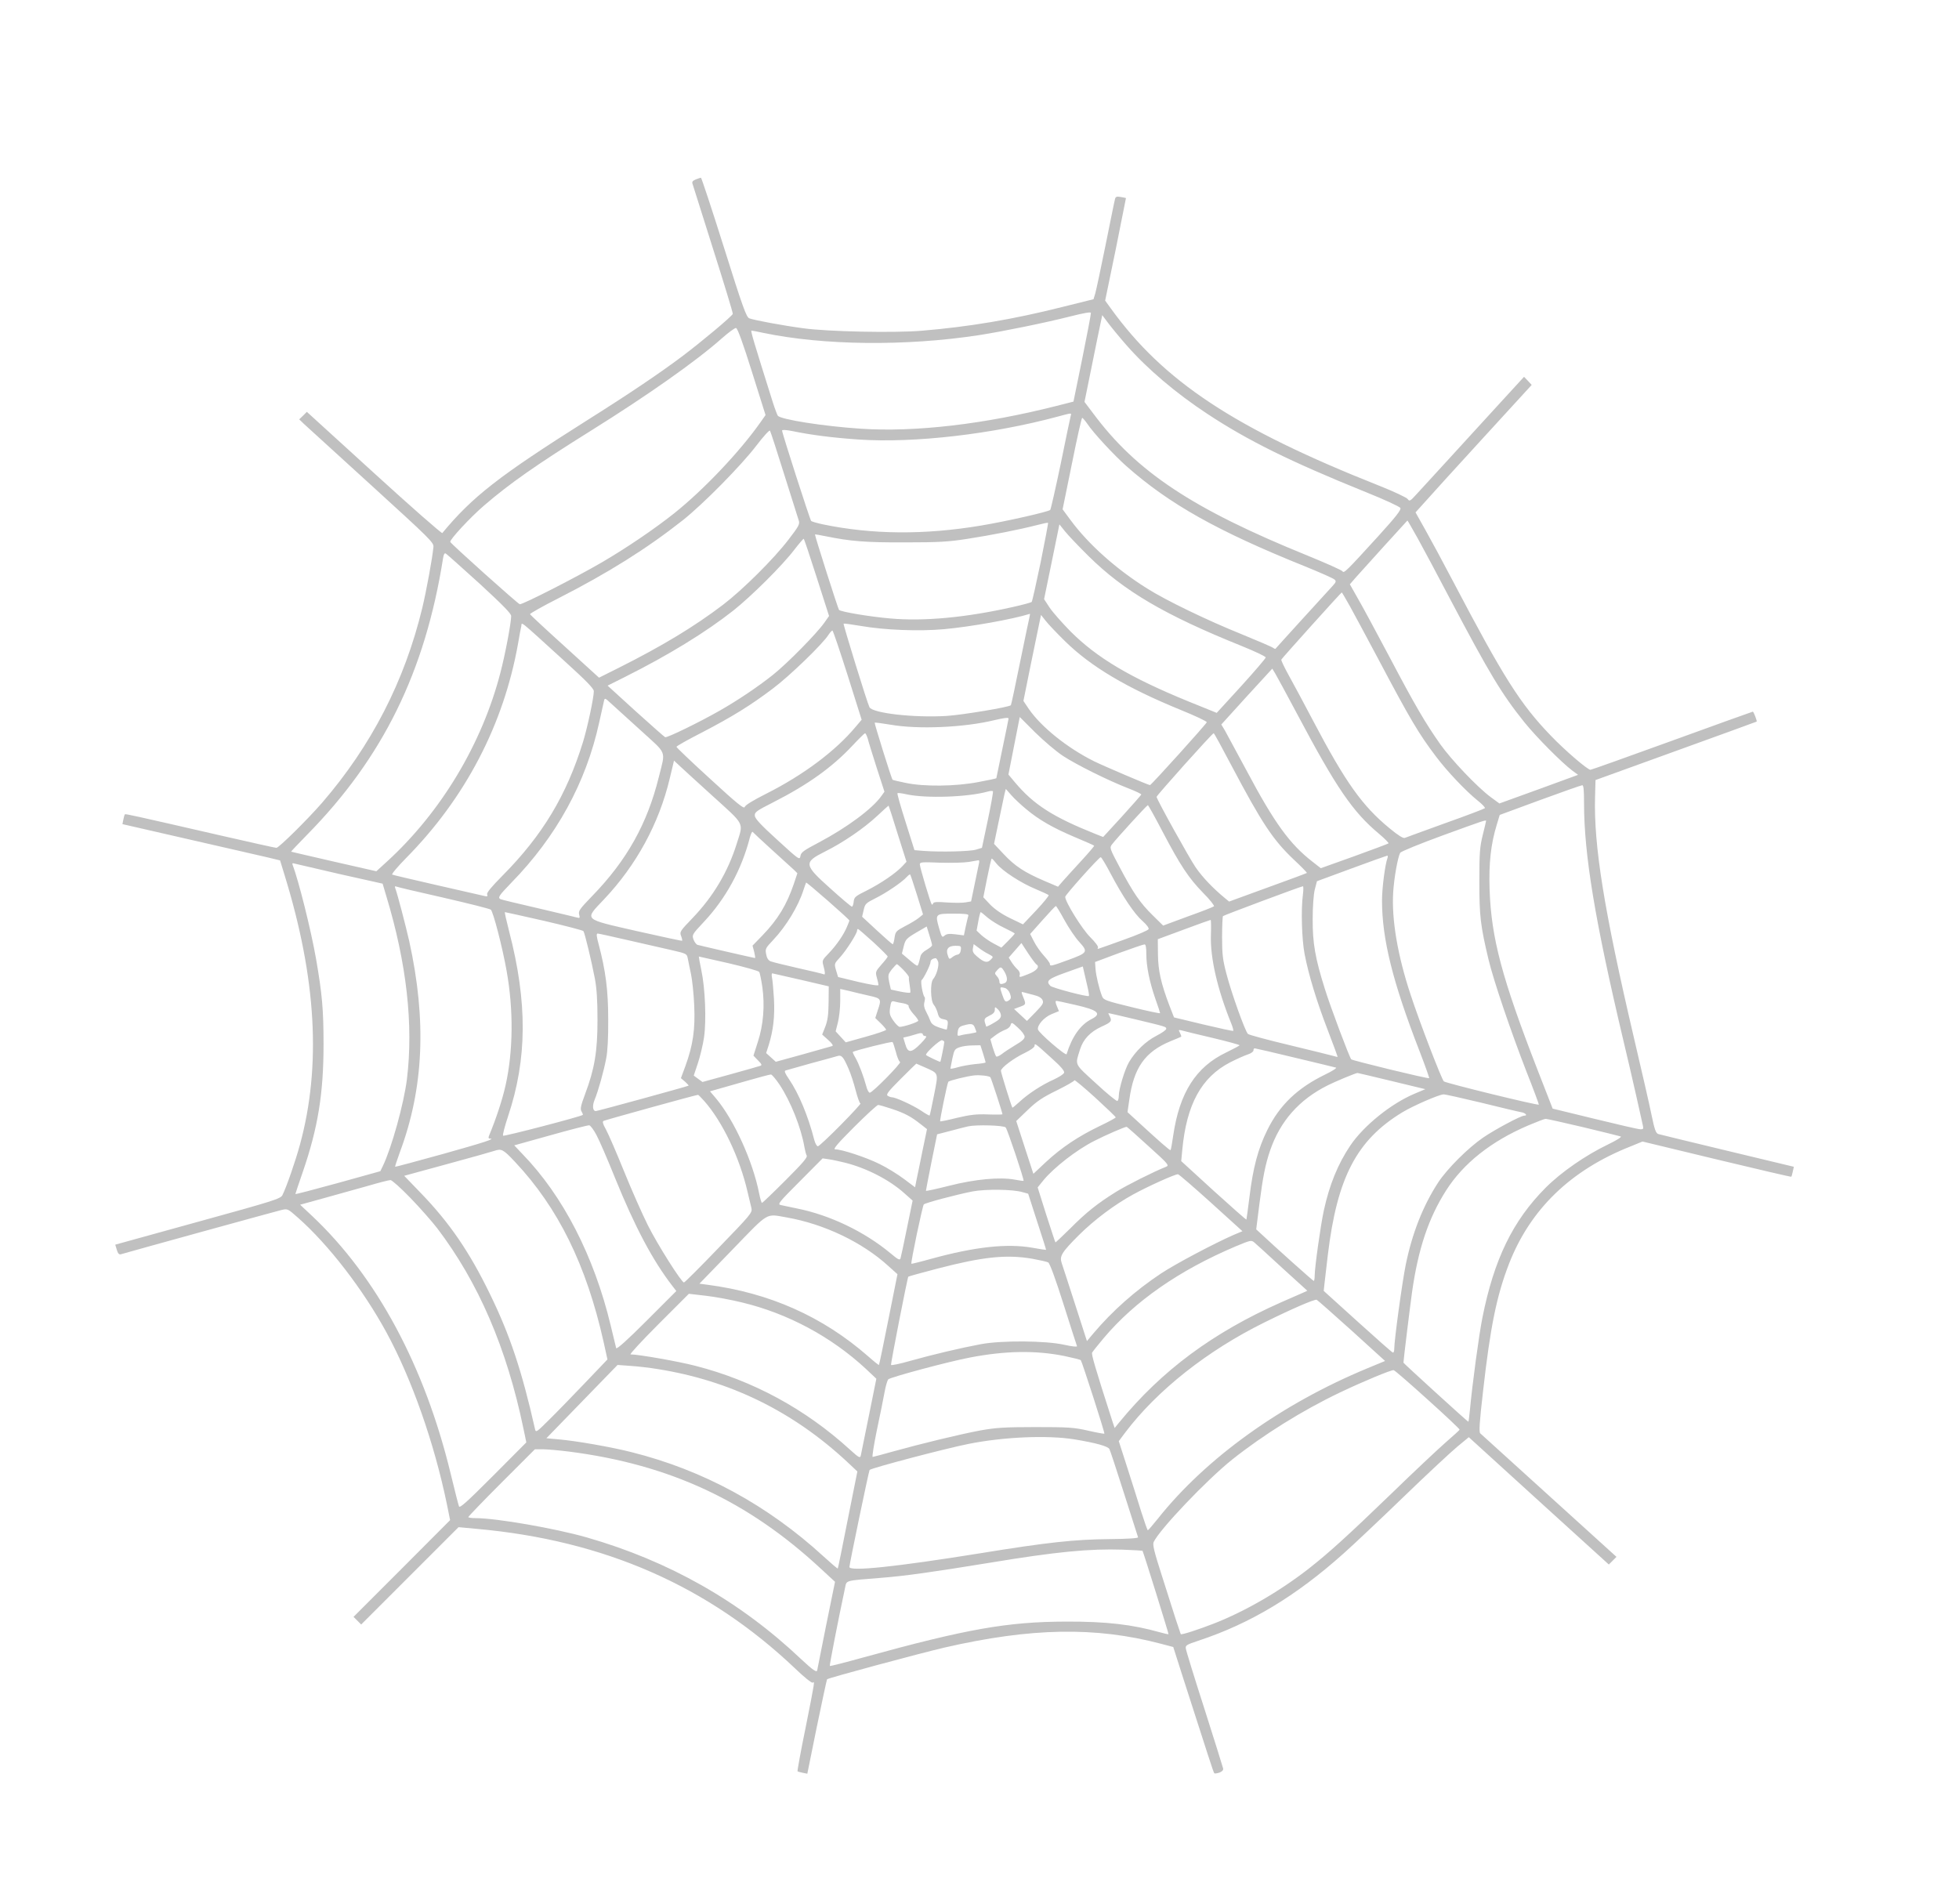
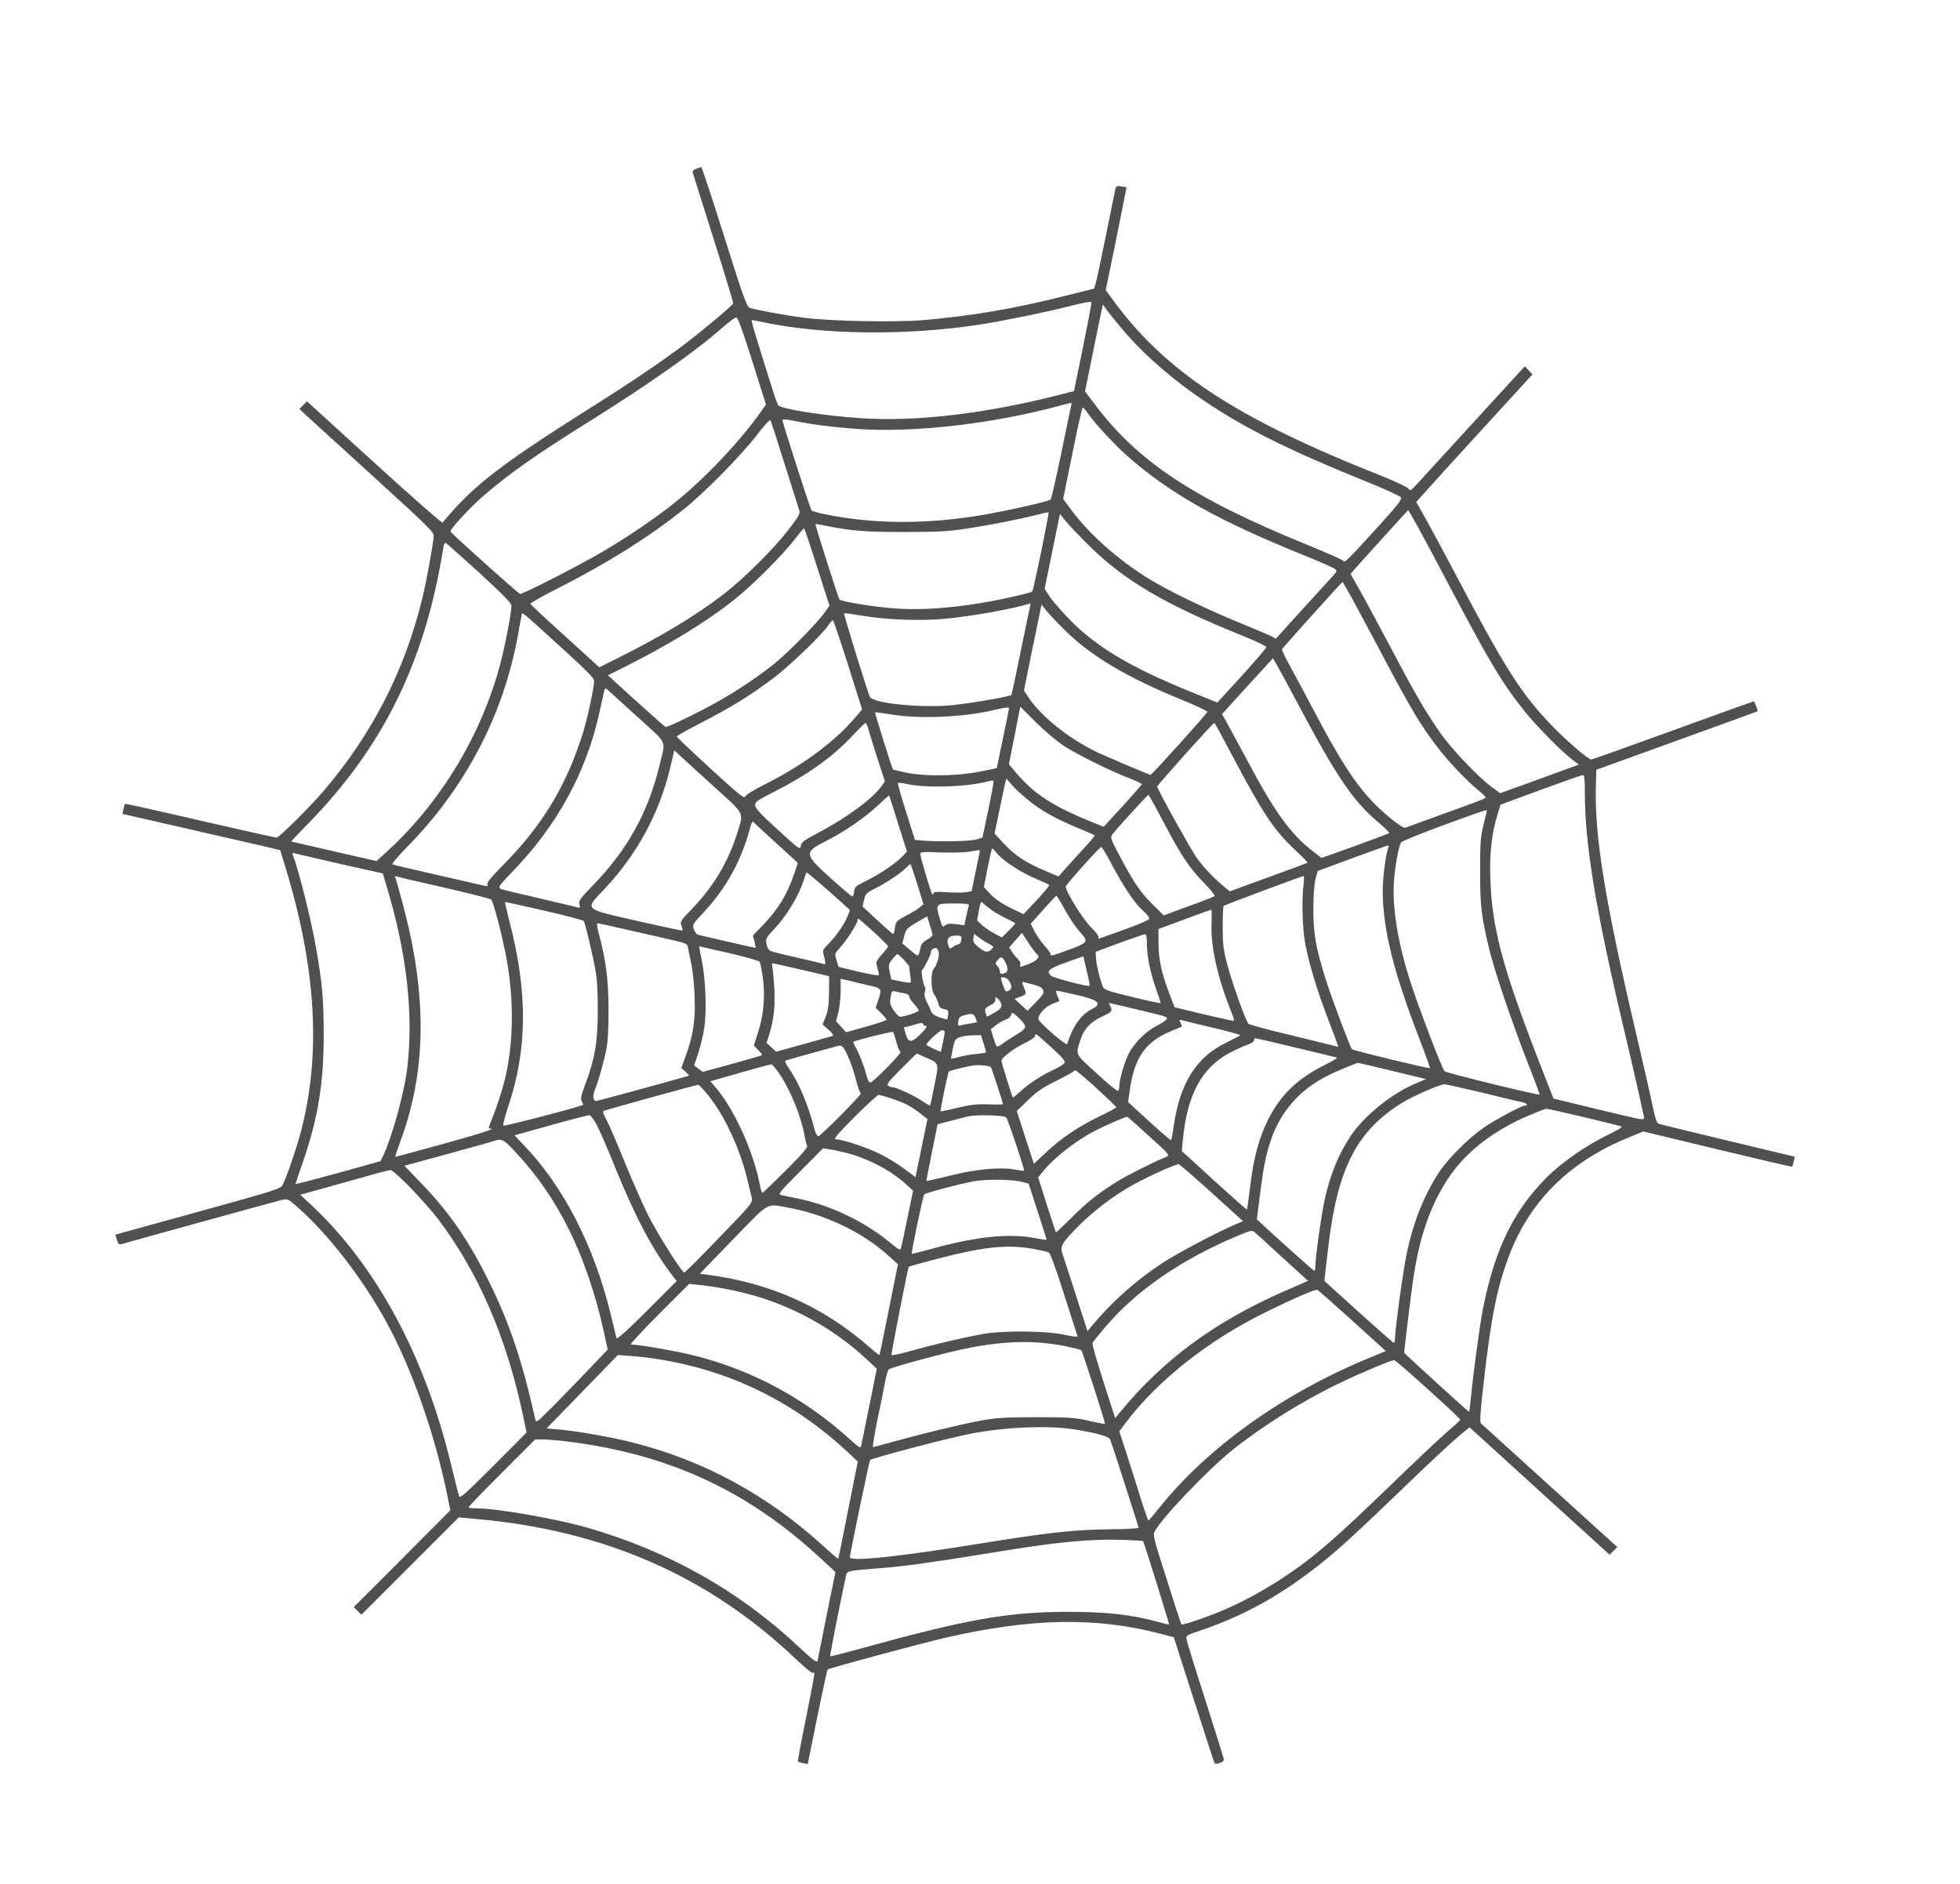
- <svg xmlns="http://www.w3.org/2000/svg" version="1.0" width="356pt" height="346pt" viewBox="0 0 1280 1230" preserveAspectRatio="xMidYMid meet">
-   <g transform="translate(0,1230) scale(0.1,-0.1)" fill="#c0c0c0" stroke="none">
+ <svg xmlns="http://www.w3.org/2000/svg" version="1.0" width="256pt" height="246pt" viewBox="0 0 1280 1230" preserveAspectRatio="xMidYMid meet">
+   <g transform="translate(0,1230) scale(0.1,-0.1)" fill="#505050" stroke="none">
    <path d="M4547 11198 c-19 -7 -26 -15 -23 -26 3 -10 64 -203 136 -431 72 -227 130 -417 128 -422 -6 -16 -204 -182 -333 -279 -147 -110 -339 -240 -625 -420 -571 -361 -743 -495 -940 -733 -4 -4 -205 172 -446 392 l-439 400 -25 -25 -25 -24 30 -29 c17 -16 215 -196 440 -401 385 -351 410 -375 407 -404 -7 -75 -46 -286 -73 -399 -116 -479 -333 -900 -655 -1273 -95 -109 -282 -294 -298 -294 -7 0 -169 36 -361 80 -584 134 -625 143 -629 139 -2 -2 -7 -17 -10 -34 l-6 -30 432 -99 c238 -54 470 -108 515 -118 l83 -20 30 -98 c207 -672 240 -1245 100 -1759 -30 -110 -89 -280 -115 -331 -12 -23 -59 -38 -553 -174 l-539 -149 10 -33 c7 -24 15 -33 26 -30 53 16 1014 281 1048 289 42 10 42 10 108 -48 201 -177 428 -471 582 -755 165 -305 310 -718 393 -1119 l21 -104 -315 -316 -316 -316 25 -25 25 -25 318 318 318 318 119 -11 c835 -75 1514 -374 2082 -914 56 -54 107 -95 113 -91 14 9 16 19 -46 -293 -32 -155 -55 -284 -53 -286 2 -2 18 -7 34 -10 l30 -6 62 306 c35 169 65 309 67 311 8 9 612 171 766 207 566 130 988 138 1416 25 l80 -21 66 -207 c156 -485 197 -614 202 -618 3 -3 17 -1 33 4 18 7 27 16 25 27 -2 9 -57 185 -122 389 -66 205 -121 383 -122 396 -3 20 7 25 82 50 339 112 636 290 951 572 64 57 240 223 391 369 151 146 309 293 350 327 l75 62 457 -416 458 -416 25 25 25 25 -439 398 c-241 219 -444 403 -451 409 -9 9 -6 65 18 274 48 425 89 624 169 832 139 358 403 614 795 769 l78 32 485 -117 c266 -64 485 -115 487 -113 2 2 7 18 10 34 l7 31 -433 104 c-238 57 -442 107 -453 110 -16 6 -24 29 -43 120 -12 61 -65 292 -117 513 -194 830 -262 1250 -253 1571 l3 109 525 190 c289 104 526 191 528 192 4 3 -20 65 -25 65 -2 0 -240 -85 -528 -190 -287 -104 -527 -190 -533 -190 -19 0 -167 127 -258 222 -200 207 -310 381 -639 1008 -65 124 -147 276 -182 338 l-64 114 55 61 c30 34 200 222 379 417 l325 355 -25 27 -25 26 -166 -181 c-92 -100 -241 -263 -331 -362 -91 -99 -184 -201 -208 -227 -39 -43 -44 -45 -55 -29 -7 10 -90 49 -183 86 -949 376 -1412 682 -1757 1160 l-37 51 69 334 c37 184 67 335 67 336 -1 1 -16 4 -34 7 -25 5 -33 2 -37 -11 -3 -9 -30 -143 -61 -297 -31 -154 -62 -298 -68 -320 l-12 -40 -205 -51 c-322 -81 -606 -129 -918 -155 -181 -15 -612 -6 -772 16 -136 18 -322 53 -354 65 -19 7 -42 69 -166 464 -79 251 -147 456 -150 455 -3 0 -18 -5 -33 -11z m2525 -1168 l-58 -284 -110 -28 c-473 -120 -924 -173 -1282 -149 -241 16 -522 60 -540 85 -4 6 -19 45 -32 86 -124 394 -147 470 -140 470 5 0 40 -7 78 -15 391 -82 930 -88 1407 -15 166 26 434 81 600 123 83 21 131 30 133 23 1 -6 -24 -139 -56 -296z m289 84 c134 -153 322 -313 529 -449 264 -174 539 -310 1033 -510 120 -48 222 -95 227 -104 6 -12 -27 -55 -146 -186 -207 -227 -223 -243 -232 -228 -4 7 -107 53 -227 102 -752 305 -1119 548 -1403 931 l-56 74 48 236 c26 129 52 257 58 283 l10 48 39 -52 c21 -28 75 -94 120 -145z m-2448 -173 l89 -283 -33 -47 c-135 -192 -371 -441 -564 -595 -127 -101 -309 -225 -475 -322 -167 -97 -517 -276 -534 -272 -13 3 -448 393 -454 407 -5 14 131 161 221 238 166 143 341 266 700 490 368 230 684 452 852 601 44 39 86 70 94 69 10 -1 45 -98 104 -286z m2083 -288 c-3 -10 -32 -150 -65 -312 -34 -162 -65 -299 -69 -303 -12 -12 -289 -75 -452 -102 -369 -62 -713 -59 -1034 8 -37 8 -72 18 -76 22 -8 9 -190 574 -190 591 0 6 28 4 64 -3 125 -26 264 -44 439 -56 363 -24 872 35 1302 151 89 24 87 24 81 4z m107 -50 c40 -61 176 -207 257 -279 281 -248 594 -424 1165 -654 99 -40 187 -79 195 -87 12 -11 10 -17 -16 -45 -35 -38 -366 -401 -370 -407 -2 -2 -9 1 -16 6 -7 6 -98 45 -203 88 -228 92 -497 222 -620 300 -203 127 -382 288 -498 444 l-54 73 61 299 c33 165 63 299 67 299 3 0 18 -17 32 -37z m-1979 -333 c48 -151 91 -287 95 -301 8 -23 0 -38 -67 -125 -97 -127 -299 -327 -427 -425 -188 -143 -398 -270 -681 -412 l-130 -65 -224 204 c-124 112 -226 207 -227 211 -1 4 81 51 184 103 329 168 579 325 816 512 133 106 381 357 482 490 44 58 83 100 86 94 4 -6 46 -135 93 -286z m4139 -417 c36 -65 129 -239 207 -388 264 -500 341 -628 490 -814 78 -97 243 -263 313 -316 l38 -28 -257 -94 -257 -93 -56 41 c-87 64 -259 245 -331 347 -97 138 -164 252 -331 569 -84 158 -176 330 -206 381 l-53 94 37 43 c37 42 337 373 339 374 1 1 31 -52 67 -116z m-2463 -155 c-29 -139 -55 -256 -59 -261 -4 -4 -59 -19 -122 -33 -306 -69 -582 -95 -803 -75 -129 11 -322 43 -334 56 -6 6 -160 489 -157 493 1 1 33 -4 71 -12 161 -33 262 -41 519 -40 216 0 284 4 405 23 156 24 343 61 455 90 39 10 71 17 73 15 2 -1 -20 -116 -48 -256z m314 37 c230 -227 497 -384 999 -586 86 -35 157 -68 157 -75 0 -6 -72 -90 -160 -187 l-160 -175 -183 74 c-384 157 -600 286 -772 458 -55 56 -117 126 -137 156 l-36 55 39 190 c21 105 44 214 50 244 l11 55 36 -45 c19 -24 89 -98 156 -164z m-1778 -137 l81 -253 -31 -44 c-50 -71 -241 -265 -335 -340 -99 -79 -232 -168 -346 -233 -131 -75 -346 -180 -359 -175 -6 3 -93 80 -194 171 l-182 166 112 56 c287 144 527 291 710 435 118 94 318 292 398 397 30 39 58 71 61 72 3 0 41 -114 85 -252z m-2203 -41 c152 -140 207 -196 207 -212 0 -44 -39 -251 -70 -369 -120 -466 -389 -914 -743 -1237 l-68 -62 -277 63 c-152 35 -278 64 -280 65 -1 1 46 51 105 111 494 502 771 1065 888 1807 4 26 10 35 18 30 7 -4 105 -92 220 -196z m5685 -144 c27 -49 111 -205 187 -348 211 -399 266 -491 379 -640 73 -97 196 -226 271 -286 30 -24 51 -46 47 -50 -4 -4 -119 -48 -257 -97 -137 -50 -257 -93 -266 -97 -11 -4 -43 16 -100 63 -179 147 -288 301 -499 702 -56 107 -127 239 -157 293 -30 54 -53 102 -51 107 2 7 388 436 395 439 1 1 24 -38 51 -86z m-2092 -78 c-4 -14 -31 -148 -62 -297 -30 -150 -57 -274 -59 -276 -13 -13 -315 -63 -419 -70 -215 -13 -485 18 -505 57 -14 26 -173 542 -169 546 2 2 53 -5 113 -15 154 -27 380 -36 545 -21 173 16 443 64 559 100 2 1 0 -10 -3 -24z m233 -155 c168 -165 401 -304 756 -449 94 -38 170 -74 170 -80 0 -9 -363 -411 -371 -411 -11 0 -305 126 -366 156 -176 88 -343 223 -424 339 l-37 55 47 233 c26 127 52 254 58 281 l10 48 30 -38 c17 -22 74 -82 127 -134z m-3271 -129 c142 -129 192 -180 192 -197 0 -43 -41 -234 -70 -330 -108 -351 -266 -613 -527 -876 -73 -74 -104 -111 -100 -122 5 -13 1 -15 -16 -11 -12 3 -150 34 -307 70 -157 36 -290 67 -297 70 -7 2 33 50 91 109 387 392 637 872 731 1401 8 50 18 100 21 113 6 27 -29 56 282 -227z m1850 -92 l92 -292 -40 -47 c-131 -157 -341 -314 -583 -436 -87 -44 -138 -75 -141 -87 -4 -15 -50 22 -225 183 -122 111 -221 206 -221 210 0 5 73 46 163 92 202 105 320 178 467 289 108 81 325 290 364 352 10 15 21 27 25 27 4 0 48 -131 99 -291z m2940 -259 c253 -477 361 -635 531 -777 38 -32 67 -61 63 -64 -4 -3 -105 -41 -224 -84 l-218 -78 -55 43 c-147 114 -248 252 -430 595 -65 121 -128 238 -141 261 l-24 40 166 183 167 182 20 -33 c11 -18 76 -139 145 -268z m-4290 -104 c174 -159 161 -125 116 -306 -75 -303 -209 -542 -432 -772 -83 -86 -94 -100 -88 -123 6 -22 4 -26 -11 -21 -10 3 -125 30 -256 61 -131 30 -243 57 -248 60 -17 11 -9 23 72 107 295 302 488 654 574 1047 14 64 28 127 31 139 5 23 6 23 47 -15 23 -21 111 -101 195 -177z m2757 -165 c90 -59 296 -161 427 -212 49 -19 87 -37 85 -41 -1 -3 -57 -67 -125 -142 l-124 -135 -46 18 c-283 113 -408 193 -532 341 l-41 49 37 188 37 188 101 -101 c56 -55 137 -124 181 -153z m-355 244 c0 -2 -18 -91 -40 -196 -22 -106 -40 -193 -40 -194 0 -2 -53 -13 -117 -25 -149 -29 -358 -31 -478 -5 -44 9 -82 18 -83 20 -7 6 -120 370 -117 373 2 2 48 -4 102 -13 181 -32 483 -19 683 30 59 14 90 18 90 10z m-920 -132 c5 -21 32 -107 59 -192 l50 -154 -20 -28 c-59 -84 -226 -207 -409 -304 -99 -52 -116 -64 -120 -88 -5 -28 -8 -26 -150 104 -107 97 -146 139 -148 158 -2 24 7 31 121 89 226 115 384 228 517 370 41 44 78 80 82 81 4 0 12 -16 18 -36z m2374 -171 c202 -382 273 -490 413 -622 47 -44 84 -82 82 -84 -2 -2 -117 -45 -256 -95 l-252 -92 -28 23 c-79 65 -147 137 -191 201 -41 60 -249 434 -255 460 -2 7 364 416 373 416 3 1 54 -93 114 -207z m-3389 -202 c216 -196 203 -171 159 -312 -58 -186 -154 -346 -289 -487 -81 -84 -85 -90 -75 -116 6 -15 9 -30 7 -32 -2 -2 -135 27 -296 63 -357 82 -344 70 -214 208 211 223 359 495 429 789 l28 117 31 -29 c16 -16 116 -106 220 -201z m5695 -47 c0 -336 71 -766 255 -1543 26 -107 64 -274 86 -370 21 -96 41 -185 44 -197 4 -19 1 -23 -17 -22 -13 0 -147 31 -298 68 l-275 67 -101 259 c-230 593 -300 855 -311 1171 -6 172 8 301 48 429 l18 60 263 97 c145 53 269 97 276 97 9 1 12 -29 12 -116z m-3896 -113 l-38 -180 -40 -12 c-42 -12 -233 -16 -341 -8 l-60 5 -58 184 c-32 100 -56 185 -53 188 2 3 29 0 58 -7 129 -28 401 -19 533 18 17 5 31 5 33 1 2 -5 -13 -90 -34 -189z m251 73 c83 -70 176 -123 318 -183 67 -28 124 -53 126 -56 2 -2 -36 -47 -85 -100 -49 -53 -103 -113 -120 -132 l-31 -36 -89 38 c-129 55 -193 97 -265 174 l-64 68 31 149 c17 83 34 163 38 180 l8 30 36 -41 c20 -23 64 -64 97 -91z m-840 -161 l58 -183 -29 -31 c-44 -46 -140 -111 -231 -157 -75 -37 -82 -43 -85 -73 -2 -18 -7 -33 -12 -32 -5 0 -69 54 -142 120 -172 154 -174 169 -35 239 121 60 256 153 343 234 40 38 74 68 74 67 1 0 28 -83 59 -184z m1730 16 c117 -223 172 -306 267 -403 43 -43 74 -83 70 -87 -4 -4 -80 -34 -170 -66 l-162 -60 -68 67 c-82 80 -127 146 -216 314 -67 126 -67 128 -49 151 27 36 227 255 233 255 3 0 46 -77 95 -171z m2115 68 c0 -3 -10 -44 -22 -93 -19 -77 -22 -115 -22 -303 0 -227 7 -287 60 -510 34 -141 145 -467 247 -730 47 -118 83 -217 82 -218 -6 -7 -610 141 -621 152 -15 14 -160 391 -217 566 -85 256 -125 492 -114 670 6 95 30 229 46 258 5 8 129 59 277 113 269 98 284 103 284 95z m-4665 -190 c66 -60 130 -118 143 -130 l22 -22 -23 -69 c-47 -138 -104 -232 -205 -337 l-65 -67 11 -41 c5 -22 8 -40 5 -40 -6 0 -354 80 -375 86 -9 3 -21 19 -27 36 -10 29 -8 33 66 112 145 154 249 344 303 555 7 25 15 40 18 35 4 -5 61 -58 127 -118z m4021 -52 c-16 -42 -36 -196 -36 -278 0 -253 70 -533 245 -984 37 -96 65 -175 63 -177 -5 -6 -501 115 -509 123 -12 13 -137 345 -173 462 -62 197 -80 297 -79 455 0 84 6 162 14 194 l14 53 225 83 c124 46 229 83 234 84 4 1 5 -6 2 -15z m-1810 -101 c79 -150 156 -265 209 -311 26 -23 43 -45 40 -53 -3 -8 -74 -38 -158 -68 -83 -30 -158 -57 -166 -59 -9 -4 -12 -1 -7 6 4 7 -17 35 -51 69 -54 54 -163 230 -163 263 0 12 220 258 232 259 4 1 33 -47 64 -106z m-744 63 c38 -47 159 -126 254 -165 43 -18 82 -36 86 -40 3 -3 -33 -48 -81 -99 l-87 -92 -83 40 c-54 26 -99 57 -130 88 l-46 49 25 126 c14 70 27 127 30 127 3 0 17 -15 32 -34z m-115 5 c-2 -11 -15 -71 -28 -135 l-24 -116 -34 -6 c-19 -4 -73 -4 -122 -1 -65 5 -89 4 -92 -6 -2 -6 -6 -10 -9 -7 -8 9 -78 244 -78 262 0 15 14 16 133 11 72 -2 157 0 187 5 30 5 59 10 64 11 4 0 6 -8 3 -18z m-4179 -72 l282 -63 24 -81 c133 -438 178 -841 135 -1195 -20 -162 -100 -449 -157 -568 l-17 -35 -277 -77 c-153 -42 -278 -75 -278 -72 0 2 22 68 49 146 98 285 135 509 135 831 0 230 -9 328 -49 560 -33 188 -113 508 -153 614 -4 9 0 13 9 9 8 -2 141 -33 297 -69z m3773 -135 l40 -129 -28 -23 c-15 -12 -56 -37 -90 -54 -58 -31 -62 -35 -68 -75 -3 -24 -9 -43 -12 -43 -3 0 -49 40 -103 90 l-97 90 10 43 c9 41 14 46 76 77 71 35 174 105 205 139 11 12 21 19 23 17 2 -2 22 -61 44 -132z m-441 -169 c0 -2 -7 -20 -16 -41 -22 -53 -69 -121 -120 -174 -42 -43 -43 -47 -34 -80 12 -42 13 -63 2 -56 -4 2 -80 21 -167 40 -88 20 -170 40 -181 45 -14 6 -24 22 -28 46 -7 35 -4 40 46 93 85 90 164 220 198 327 7 22 15 43 17 48 3 5 283 -240 283 -248z m-2655 150 c165 -38 305 -73 312 -79 16 -14 77 -251 103 -399 46 -255 43 -525 -6 -746 -21 -95 -61 -217 -109 -333 -5 -12 -3 -18 6 -18 39 0 -34 -24 -309 -101 -169 -47 -308 -84 -310 -83 -2 1 12 44 31 96 156 418 175 860 61 1378 -24 105 -78 312 -92 348 -3 9 -1 13 4 10 5 -3 144 -36 309 -73z m5618 18 c-13 -97 -7 -292 11 -386 26 -136 79 -310 151 -497 36 -94 65 -172 65 -175 0 -2 -12 0 -27 5 -16 5 -145 36 -288 71 -143 34 -265 67 -271 73 -19 18 -109 271 -140 391 -25 94 -29 129 -29 242 0 72 3 134 6 137 6 6 506 193 522 195 4 1 4 -25 0 -56z m-1558 -165 c28 -51 71 -115 97 -143 59 -65 56 -71 -76 -119 -109 -40 -116 -41 -116 -25 0 7 -18 31 -39 54 -22 24 -51 65 -65 93 l-25 49 81 91 c45 51 84 92 87 92 3 0 29 -42 56 -92z m-3400 -5 c138 -32 253 -62 257 -67 9 -13 53 -196 75 -311 12 -65 17 -141 17 -270 0 -206 -19 -319 -81 -484 -29 -78 -33 -98 -23 -114 6 -10 10 -20 8 -22 -12 -11 -515 -142 -521 -136 -4 4 11 62 33 128 125 374 127 744 7 1206 -18 70 -31 127 -28 127 3 0 119 -26 256 -57z m2898 21 c23 -19 72 -50 109 -67 37 -18 68 -34 68 -37 0 -3 -20 -25 -44 -49 l-43 -43 -49 26 c-27 14 -63 39 -81 55 l-32 30 11 60 c6 34 13 61 16 61 2 0 23 -16 45 -36z m-126 13 c-2 -7 -10 -39 -17 -71 l-12 -58 -55 7 c-42 5 -58 3 -72 -9 -15 -14 -18 -10 -35 49 -27 94 -25 95 95 95 78 0 100 -3 96 -13z m1585 -127 c-5 -150 43 -356 133 -578 10 -24 15 -45 13 -48 -3 -2 -91 17 -196 42 l-191 46 -30 77 c-55 145 -74 229 -75 335 l-1 99 170 63 c94 35 172 63 175 63 3 1 4 -44 2 -99z m-1822 -66 c0 -6 -16 -19 -35 -30 -22 -12 -38 -29 -41 -44 -11 -47 -15 -60 -22 -60 -4 0 -28 18 -53 40 l-46 39 12 48 c11 44 17 51 81 89 l69 40 17 -55 c10 -31 18 -61 18 -67z m-384 20 c52 -48 94 -90 94 -94 0 -4 -18 -28 -41 -53 -38 -44 -40 -48 -30 -84 6 -21 11 -43 11 -49 0 -7 -49 1 -132 20 l-132 32 -13 43 c-13 44 -12 44 25 85 40 43 112 156 112 175 0 6 3 11 6 11 3 0 48 -39 100 -86z m-1600 12 c104 -24 232 -53 285 -65 95 -22 97 -23 103 -54 3 -18 13 -63 21 -102 8 -38 18 -131 21 -205 7 -156 -8 -259 -57 -394 l-30 -81 27 -23 c14 -13 25 -24 23 -26 -7 -5 -594 -166 -606 -166 -21 0 -24 36 -7 76 22 53 59 183 75 269 9 44 14 138 13 255 0 190 -17 319 -63 492 -14 51 -15 68 -6 68 7 0 97 -20 201 -44z m2665 -157 c26 -15 2 -44 -55 -65 -55 -22 -58 -22 -53 -4 3 11 -3 26 -16 37 -11 10 -28 31 -38 47 l-18 29 42 48 41 47 43 -66 c24 -37 49 -69 54 -73z m-312 67 c33 -18 33 -18 14 -37 -22 -23 -44 -18 -90 22 -24 20 -30 32 -26 53 l5 27 32 -24 c17 -13 46 -32 65 -41z m1031 0 c0 -80 21 -183 60 -295 17 -47 30 -88 30 -91 0 -4 -83 14 -185 39 -169 41 -185 47 -194 71 -19 48 -40 135 -43 180 l-3 44 155 58 c85 31 161 57 168 57 8 1 12 -18 12 -63z m-1212 27 c-2 -19 -10 -29 -23 -31 -11 -2 -27 -11 -36 -19 -15 -12 -18 -11 -26 14 -15 41 3 63 50 63 36 0 38 -2 35 -27z m-1517 -87 c106 -25 196 -50 200 -57 4 -7 13 -51 20 -98 17 -122 7 -247 -29 -358 l-29 -91 30 -31 c23 -23 27 -31 16 -35 -8 -3 -96 -28 -197 -56 l-182 -50 -29 21 -28 21 27 81 c15 45 33 121 40 168 16 110 8 322 -18 442 -10 48 -17 87 -16 87 2 0 89 -20 195 -44z m1368 12 c9 -24 -9 -89 -32 -116 -20 -24 -17 -143 4 -167 10 -11 21 -36 26 -55 7 -28 15 -36 39 -40 25 -5 29 -9 26 -35 -2 -17 -5 -31 -6 -32 -1 -2 -24 4 -50 13 -35 12 -50 24 -57 43 -5 14 -18 42 -28 61 -13 24 -16 43 -11 62 4 15 5 30 1 33 -12 12 -28 105 -19 111 12 8 58 100 58 118 0 13 13 23 33 25 4 1 11 -9 16 -21z m-226 -56 c21 -22 37 -43 36 -48 -2 -5 1 -28 5 -52 4 -24 6 -46 3 -48 -3 -3 -32 0 -66 7 l-60 13 -11 48 c-9 46 -8 51 17 84 16 18 30 34 33 34 3 0 23 -17 43 -38z m1202 -107 c8 -33 12 -61 10 -63 -8 -8 -239 53 -252 66 -31 32 -15 46 100 87 l112 40 8 -35 c4 -19 14 -62 22 -95z m-542 96 c21 -36 22 -67 1 -75 -25 -10 -34 -7 -34 11 0 9 -7 25 -17 35 -15 17 -15 19 2 38 24 26 27 25 48 -9z m-1328 -54 l180 -42 -1 -105 c-1 -81 -6 -117 -21 -157 l-21 -53 39 -35 c25 -22 35 -37 27 -40 -7 -2 -93 -26 -191 -54 l-178 -49 -32 29 -31 28 17 53 c30 97 40 187 34 302 -4 61 -9 123 -13 139 -3 15 -2 27 2 27 5 -1 90 -20 189 -43z m1332 -53 c12 -4 26 -19 32 -36 9 -26 8 -33 -6 -44 -23 -16 -28 -12 -46 41 -16 47 -16 48 20 39z m-889 -50 c81 -18 83 -21 56 -99 l-15 -47 35 -34 c20 -19 36 -39 36 -43 0 -4 -59 -25 -132 -45 l-132 -37 -33 36 -33 36 15 59 c8 32 15 94 15 138 l0 80 58 -13 c31 -8 90 -22 130 -31z m1075 5 c33 -8 52 -19 59 -34 8 -19 2 -29 -46 -79 l-56 -57 -42 39 -42 39 37 14 c42 15 42 17 22 65 -13 33 -13 35 3 30 9 -3 39 -10 65 -17z m-850 -55 c21 -4 36 -12 34 -18 -2 -6 11 -28 29 -49 19 -20 34 -41 34 -46 0 -10 -96 -41 -122 -41 -7 1 -26 19 -41 41 -24 35 -27 47 -21 86 6 39 9 44 28 39 11 -3 38 -9 59 -12z m1126 -11 c146 -33 172 -57 103 -92 -73 -37 -127 -114 -163 -229 -5 -14 -182 139 -187 161 -6 28 40 80 88 100 l49 20 -14 34 c-9 21 -10 33 -3 33 6 0 63 -12 127 -27z m-489 -69 c0 -16 -13 -29 -47 -48 -25 -15 -47 -25 -49 -24 -1 2 -5 14 -9 28 -5 22 -1 28 29 43 25 11 36 23 36 38 0 21 1 22 20 4 11 -10 20 -28 20 -41z m876 -24 c209 -50 204 -49 204 -63 0 -7 -29 -27 -64 -45 -70 -36 -137 -101 -179 -172 -28 -48 -67 -177 -67 -222 0 -15 -4 -29 -9 -32 -5 -3 -68 48 -140 115 -145 133 -137 116 -104 222 21 67 67 115 141 149 64 29 69 36 52 69 -6 10 -9 19 -7 19 3 0 81 -18 173 -40z m-721 -114 c0 -14 -19 -31 -61 -55 -33 -20 -73 -46 -89 -59 -16 -12 -32 -19 -36 -15 -4 4 -14 32 -23 60 l-15 53 33 25 c18 14 47 30 63 36 18 6 33 19 36 31 6 20 9 19 49 -18 24 -21 43 -47 43 -58z m-325 58 c6 -14 10 -27 10 -28 0 -2 -19 -6 -42 -10 -24 -3 -52 -8 -64 -12 -18 -5 -20 -2 -16 25 3 24 11 33 36 40 52 15 66 13 76 -15z m1553 -66 c97 -23 177 -45 176 -48 0 -3 -40 -24 -89 -48 -196 -94 -303 -262 -344 -540 -7 -51 -15 -95 -18 -97 -4 -4 -71 55 -232 203 l-49 45 12 82 c29 208 102 312 268 381 38 15 69 29 71 30 2 1 -2 12 -8 25 -11 20 -10 21 11 16 13 -4 104 -26 202 -49z m-1893 22 c0 -5 8 -10 17 -10 12 0 2 -15 -32 -50 -61 -62 -83 -62 -100 -3 l-13 43 42 10 c22 6 46 13 51 15 20 7 35 5 35 -5z m140 -49 c0 -11 -23 -126 -26 -129 -2 -3 -84 36 -93 44 -10 9 92 102 105 97 8 -3 14 -8 14 -12z m-316 -66 c8 -33 20 -61 27 -64 13 -4 -180 -201 -198 -201 -7 0 -17 19 -23 43 -17 64 -49 148 -71 186 -11 18 -18 35 -17 37 9 9 254 70 260 65 3 -3 13 -33 22 -66z m1022 -44 c55 -49 80 -79 77 -90 -2 -9 -33 -29 -68 -45 -78 -35 -166 -92 -224 -146 -24 -22 -45 -39 -46 -38 -6 7 -75 229 -75 241 0 20 84 83 158 118 37 18 62 36 62 46 0 19 3 17 116 -86z m-453 36 c9 -30 17 -56 17 -59 0 -3 -31 -8 -68 -11 -37 -4 -89 -13 -115 -21 -26 -8 -47 -11 -47 -8 1 4 6 34 13 67 12 55 15 61 47 72 19 7 58 12 86 12 l50 1 17 -53z m2037 -28 c140 -33 261 -63 269 -65 8 -2 -24 -23 -70 -45 -181 -88 -298 -199 -379 -364 -60 -121 -93 -246 -116 -436 -10 -79 -19 -146 -20 -148 -2 -2 -98 83 -215 189 l-211 193 7 74 c28 297 125 474 312 571 43 22 95 45 116 52 20 6 37 18 37 26 0 8 3 14 8 14 4 0 122 -27 262 -61z m-2915 -74 c14 -31 34 -94 46 -140 12 -47 26 -85 31 -85 6 0 -52 -63 -128 -140 -76 -77 -143 -140 -150 -140 -7 0 -18 19 -24 43 -40 156 -101 302 -165 396 -25 36 -32 53 -23 56 7 2 81 23 163 46 83 22 161 44 175 48 29 9 39 -1 75 -84z m497 11 c94 -42 90 -32 61 -181 -14 -71 -27 -132 -29 -134 -2 -2 -27 12 -56 32 -53 35 -166 87 -190 87 -7 0 -20 5 -28 10 -12 8 4 29 85 110 55 55 101 100 102 100 1 0 26 -11 55 -24z m3052 -90 l219 -53 -69 -29 c-155 -65 -334 -210 -421 -339 -81 -120 -137 -258 -173 -424 -21 -95 -60 -374 -60 -427 0 -19 -3 -34 -6 -34 -5 0 -255 224 -352 315 l-24 22 21 167 c23 179 39 258 70 349 66 192 190 332 376 425 47 24 184 81 195 81 3 0 103 -24 224 -53z m-4000 -24 c72 -109 140 -279 162 -407 4 -22 10 -47 15 -56 6 -12 -28 -51 -139 -162 -81 -81 -150 -147 -153 -147 -4 0 -12 28 -19 63 -41 208 -162 476 -281 619 l-40 47 53 15 c29 8 116 33 193 55 77 22 145 40 152 40 6 1 32 -30 57 -67z m1377 49 c5 -5 79 -232 79 -242 0 -2 -42 -3 -94 -1 -75 3 -117 -2 -202 -22 -59 -15 -109 -25 -111 -23 -4 4 46 247 53 258 4 8 123 37 169 42 36 4 98 -3 106 -12z m819 -262 c0 -4 -48 -30 -107 -58 -137 -66 -248 -140 -350 -235 l-81 -76 -56 172 -56 173 75 72 c60 58 98 83 190 128 63 31 115 61 115 66 0 6 61 -45 135 -112 74 -68 135 -126 135 -130z m-2688 106 c119 -135 231 -369 283 -595 10 -41 21 -88 25 -105 6 -29 -4 -41 -213 -257 -121 -126 -223 -228 -228 -228 -16 0 -172 246 -236 374 -36 72 -106 230 -155 351 -49 121 -102 244 -118 273 -22 40 -25 54 -16 58 27 10 611 172 617 170 3 0 21 -19 41 -41z m5075 -10 c125 -31 243 -59 261 -62 30 -5 46 -23 21 -23 -22 0 -192 -91 -268 -143 -98 -67 -234 -203 -293 -292 -101 -155 -171 -334 -213 -539 -24 -119 -75 -493 -75 -549 0 -16 -4 -27 -9 -25 -6 1 -109 93 -231 203 l-221 200 6 55 c3 30 13 111 21 180 61 507 189 751 487 932 71 43 239 116 269 117 9 1 119 -24 245 -54z m-3849 -41 c84 -28 125 -50 188 -100 l41 -32 -29 -139 c-15 -76 -33 -161 -39 -190 l-10 -51 -72 54 c-40 30 -112 75 -162 99 -87 43 -245 95 -288 95 -16 0 14 36 123 145 80 80 151 145 158 145 7 0 48 -12 90 -26z m4515 -119 c128 -31 239 -58 247 -61 8 -3 -27 -25 -85 -53 -145 -70 -303 -179 -406 -282 -214 -215 -337 -467 -413 -849 -23 -115 -66 -434 -82 -607 -4 -40 -8 -73 -10 -73 -5 0 -424 382 -424 386 0 15 44 374 56 459 40 284 108 486 222 665 113 178 294 322 537 426 55 23 106 43 113 43 7 1 117 -24 245 -54z m-6446 -51 c18 -33 73 -160 122 -282 130 -320 245 -537 373 -703 l27 -35 -194 -194 c-125 -125 -196 -189 -199 -179 -2 7 -18 75 -36 149 -109 453 -311 846 -577 1120 l-53 56 237 66 c131 37 245 66 253 65 8 -1 29 -29 47 -63z m2674 49 c11 -11 122 -343 117 -349 -2 -1 -28 2 -58 8 -98 18 -259 3 -428 -40 -83 -21 -152 -36 -152 -33 0 3 16 88 36 187 l37 182 81 21 c45 12 99 26 121 31 55 12 232 7 246 -7z m934 -123 c130 -117 136 -125 114 -134 -79 -31 -256 -120 -327 -164 -122 -76 -196 -135 -300 -240 -52 -51 -95 -92 -96 -90 -2 2 -28 83 -60 181 l-56 178 37 46 c69 84 218 200 333 258 74 38 203 94 212 92 3 -1 68 -58 143 -127z m-4140 -102 c282 -300 466 -673 579 -1177 l25 -114 -149 -156 c-82 -86 -187 -194 -234 -240 -79 -79 -85 -83 -90 -60 -86 381 -164 616 -295 884 -133 274 -264 466 -453 661 l-107 111 282 77 c155 42 293 81 307 86 47 16 58 10 135 -72z m2155 -5 c141 -35 291 -112 389 -200 l54 -48 -37 -180 c-20 -99 -39 -188 -42 -197 -4 -15 -16 -9 -67 34 -170 141 -398 250 -612 292 -44 9 -91 19 -104 22 -22 5 -12 18 125 155 l149 150 40 -6 c22 -3 69 -13 105 -22z m2394 -263 l204 -185 -57 -24 c-128 -56 -383 -191 -476 -253 -167 -111 -316 -243 -442 -392 l-41 -49 -77 239 c-42 131 -82 253 -88 271 -15 45 -1 69 113 183 100 99 230 197 352 264 96 53 280 136 295 133 7 -1 104 -85 217 -187z m-5233 33 c63 -65 142 -155 176 -199 269 -354 454 -783 563 -1308 l19 -91 -217 -218 c-172 -172 -218 -214 -223 -200 -4 10 -28 105 -54 212 -170 704 -484 1288 -905 1685 l-79 74 152 42 c84 23 213 59 287 80 74 22 142 39 151 39 9 1 68 -52 130 -116z m4001 37 l36 -10 59 -183 c33 -100 59 -183 58 -184 0 -1 -41 5 -90 14 -165 29 -375 6 -659 -72 -71 -20 -130 -34 -131 -33 -6 6 73 380 81 388 12 11 217 65 319 85 87 16 263 14 327 -5z m-1542 -165 c245 -43 494 -162 664 -317 l60 -54 -59 -295 c-32 -162 -60 -296 -62 -298 -1 -2 -33 23 -70 56 -297 260 -645 415 -1050 468 l-53 7 217 224 c242 250 214 233 353 209z m3238 -330 l164 -149 -28 -13 c-16 -7 -81 -35 -144 -63 -444 -197 -778 -444 -1056 -783 l-31 -38 -16 48 c-113 351 -137 435 -131 445 4 7 38 50 76 95 204 242 494 443 862 599 96 40 102 42 121 26 11 -9 93 -84 183 -167z m-1633 60 c48 -9 95 -19 104 -24 10 -6 46 -102 100 -273 46 -144 85 -268 88 -274 2 -6 -30 -3 -84 9 -121 27 -407 29 -543 4 -129 -24 -320 -69 -465 -110 -66 -19 -121 -30 -123 -26 -3 8 107 571 113 577 2 2 88 26 192 53 296 77 449 93 618 64z m-1895 -286 c298 -72 580 -223 806 -432 l70 -66 -48 -238 c-26 -131 -51 -248 -53 -261 -5 -22 -10 -20 -73 37 -291 265 -633 450 -1007 546 -111 29 -373 75 -425 75 -8 0 74 89 183 198 l198 198 112 -13 c62 -7 168 -27 237 -44z m3981 -183 l219 -199 -116 -48 c-560 -232 -1054 -586 -1369 -983 -33 -41 -62 -75 -65 -75 -3 -1 -21 52 -42 117 -20 64 -61 195 -92 291 l-56 174 41 55 c209 277 539 538 913 722 180 89 324 151 339 147 4 -1 107 -92 228 -201z m-1879 -166 c57 -12 106 -24 110 -28 8 -10 158 -475 154 -480 -2 -2 -51 7 -108 20 -92 21 -128 23 -343 23 -204 0 -258 -4 -360 -22 -133 -25 -385 -86 -572 -138 -68 -19 -127 -35 -131 -35 -5 0 8 80 28 178 21 97 43 209 50 247 7 39 18 75 24 82 14 14 393 116 536 143 230 44 426 47 612 10z m-2654 -86 c472 -75 882 -276 1236 -605 l68 -64 -63 -315 c-34 -173 -63 -317 -65 -319 -2 -2 -43 33 -91 77 -367 337 -789 566 -1256 683 -133 34 -363 74 -479 84 l-78 7 233 240 232 239 83 -6 c46 -3 127 -12 180 -21z m5030 -199 c116 -104 210 -193 209 -197 -1 -3 -42 -41 -92 -84 -49 -43 -209 -193 -354 -334 -289 -279 -412 -390 -541 -491 -193 -150 -415 -278 -619 -358 -103 -40 -211 -75 -216 -69 -1 2 -16 46 -33 98 -17 52 -58 182 -92 289 -49 153 -60 198 -52 215 40 84 347 406 512 538 205 163 460 322 705 439 149 71 336 149 351 146 7 -1 106 -87 222 -192z m-2309 -260 c139 -23 221 -45 230 -64 5 -9 48 -140 96 -291 48 -151 89 -279 91 -285 3 -6 -65 -11 -188 -12 -226 -2 -404 -21 -846 -93 -548 -88 -852 -120 -852 -89 1 22 127 629 132 634 13 13 499 141 646 170 230 46 515 58 691 30z m-3302 -80 c658 -84 1171 -323 1648 -767 l91 -84 -58 -284 c-31 -157 -57 -288 -58 -292 -1 -21 -29 -1 -107 72 -397 376 -862 640 -1399 794 -206 59 -591 126 -725 126 -27 0 -49 3 -49 7 0 4 98 106 217 225 l218 218 52 0 c29 0 105 -7 170 -15z m3748 -648 c11 -24 172 -543 170 -545 -1 -2 -27 4 -56 12 -181 51 -350 71 -614 70 -382 -1 -649 -48 -1323 -234 -119 -33 -217 -58 -220 -56 -3 4 51 282 99 508 12 54 -8 48 237 68 153 12 326 36 712 99 435 72 649 92 865 85 71 -3 130 -6 130 -7z" />
  </g>
</svg>
